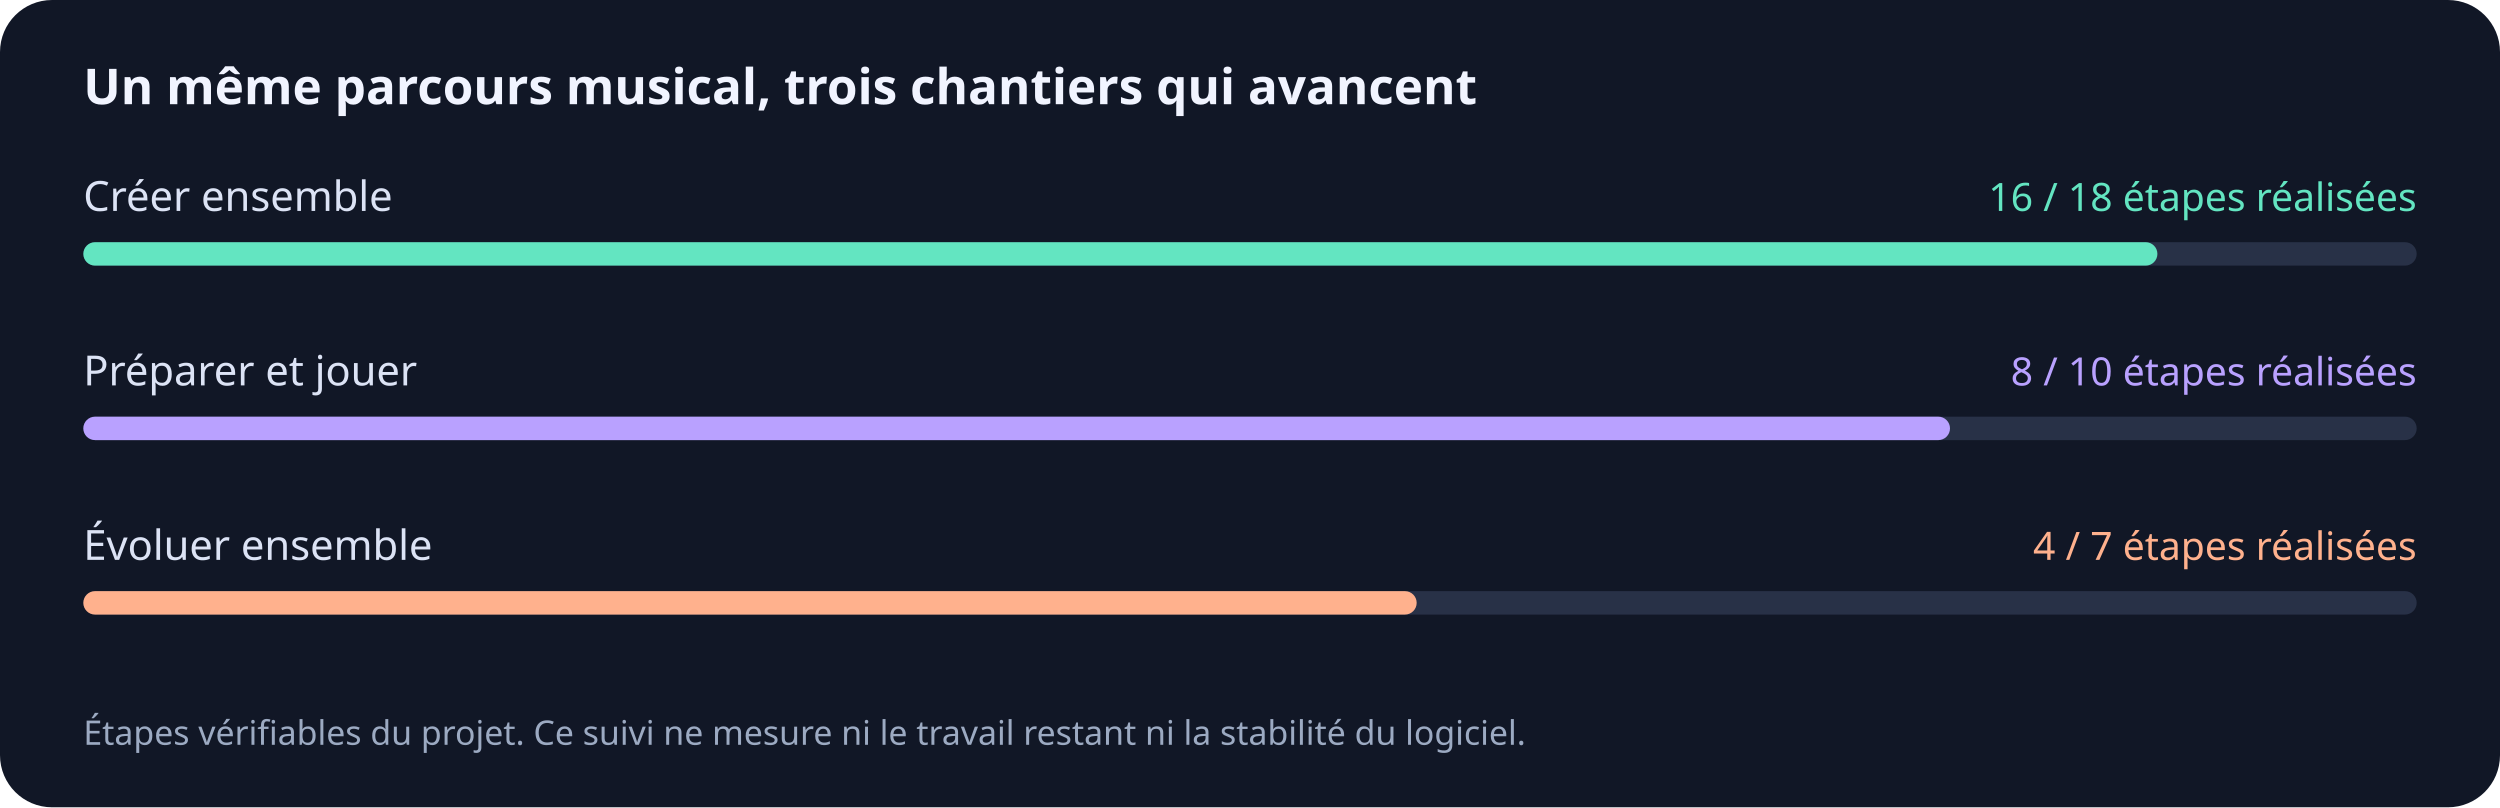
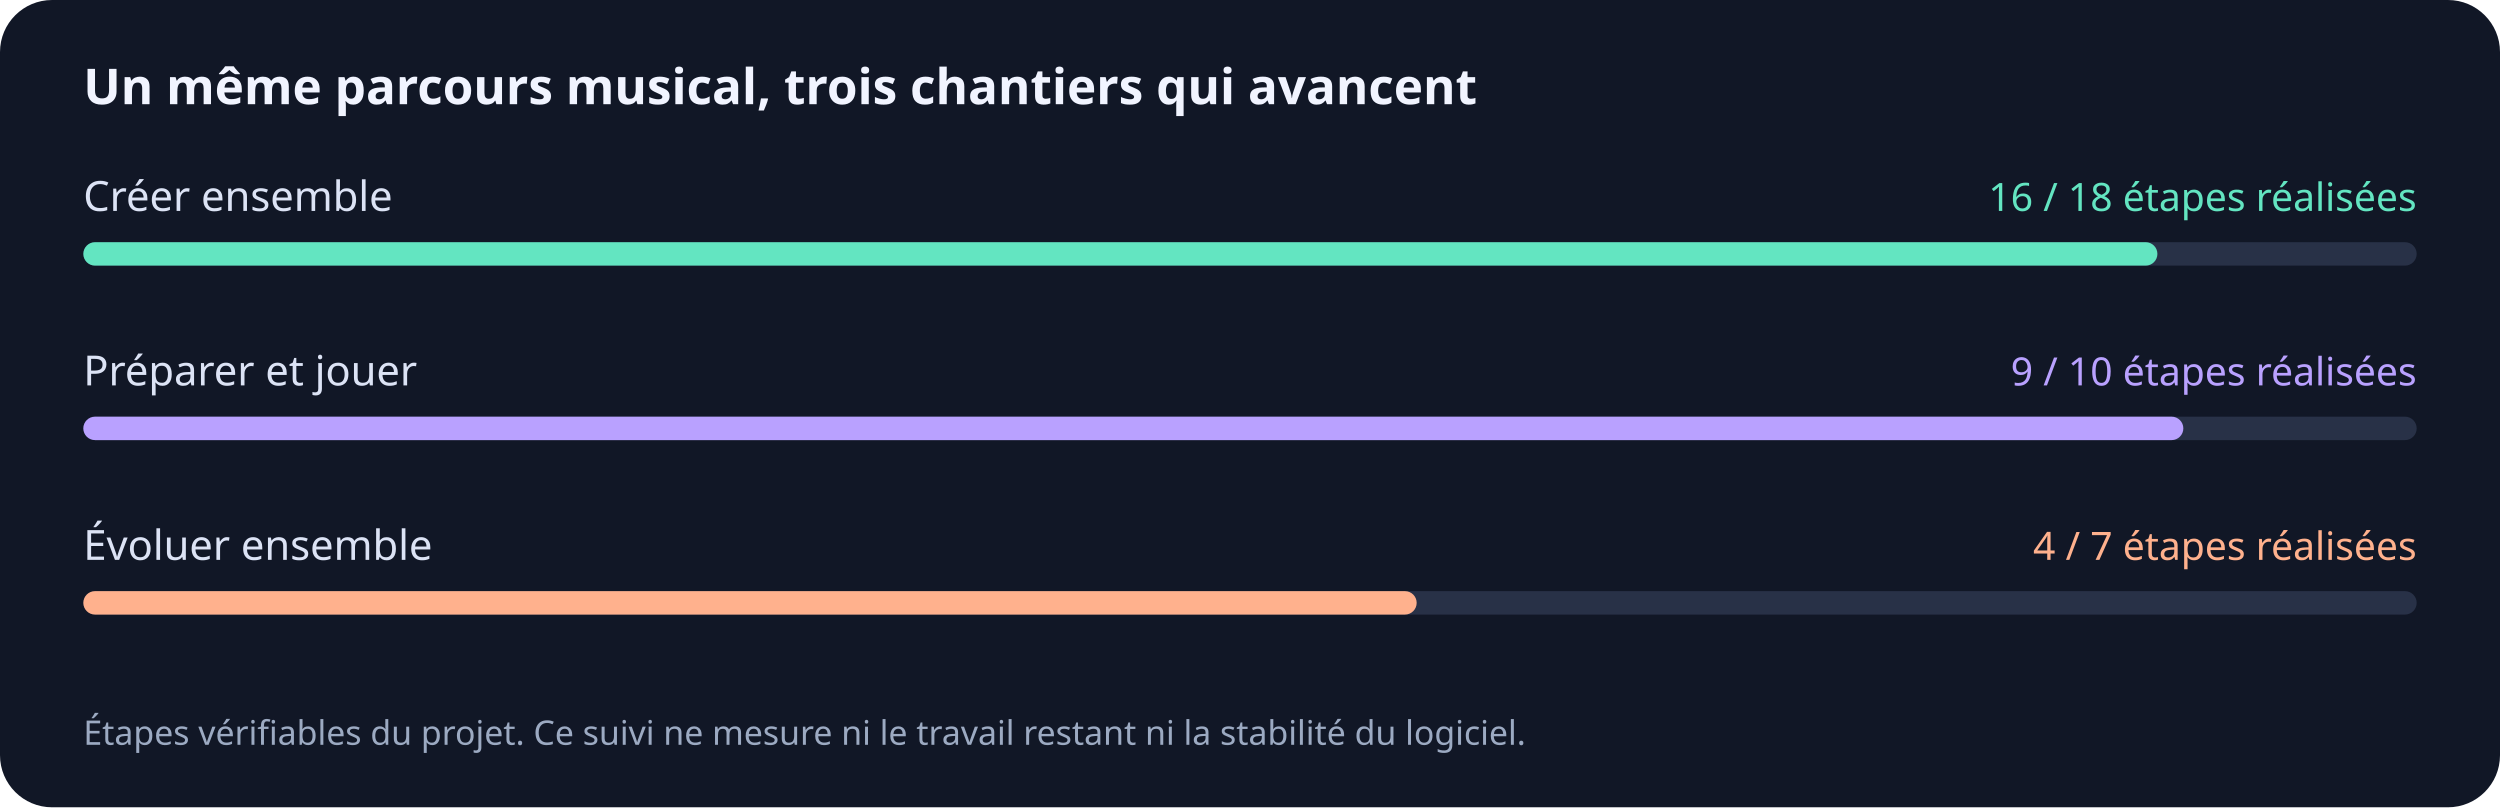
<svg xmlns="http://www.w3.org/2000/svg" width="960" height="310" viewBox="0 0 960 310" role="img" aria-label="Fork acceptance milestones">
  <rect width="960" height="310" rx="20" fill="#111726" />
  <g font-family="system-ui, sans-serif">
    <text x="32" y="40" fill="#f1f4ff" font-size="19" font-weight="700">Un même parcours musical, trois chantiers qui avancent</text>
    <text x="32" y="81" fill="#dce3f5" font-size="16">Créer ensemble</text>
    <text x="928" y="81" text-anchor="end" fill="#63e5c1" font-size="15">16 / 18 étapes réalisées</text>
    <rect x="32" y="93" width="896" height="9" rx="4.5" fill="#283147" />
    <rect x="32" y="93" width="796.44" height="9" rx="4.5" fill="#63e5c1" />
    <text x="32" y="148" fill="#dce3f5" font-size="16">Préparer et jouer</text>
-     <text x="928" y="148" text-anchor="end" fill="#b9a1ff" font-size="15">8 / 10 étapes réalisées</text>
+     <text x="928" y="148" text-anchor="end" fill="#b9a1ff" font-size="15">9 / 10 étapes réalisées</text>
    <rect x="32" y="160" width="896" height="9" rx="4.5" fill="#283147" />
-     <rect x="32" y="160" width="716.80" height="9" rx="4.5" fill="#b9a1ff" />
+     <rect x="32" y="160" width="806.40" height="9" rx="4.5" fill="#b9a1ff" />
    <text x="32" y="215" fill="#dce3f5" font-size="16">Évoluer ensemble</text>
    <text x="928" y="215" text-anchor="end" fill="#ffb18d" font-size="15">4 / 7 étapes réalisées</text>
    <rect x="32" y="227" width="896" height="9" rx="4.5" fill="#283147" />
    <rect x="32" y="227" width="512.00" height="9" rx="4.5" fill="#ffb18d" />
    <text x="32" y="286" fill="#9caac2" font-size="13">Étapes vérifiables du projet. Ce suivi ne mesure ni le travail restant ni la stabilité du logiciel.</text>
  </g>
</svg>
